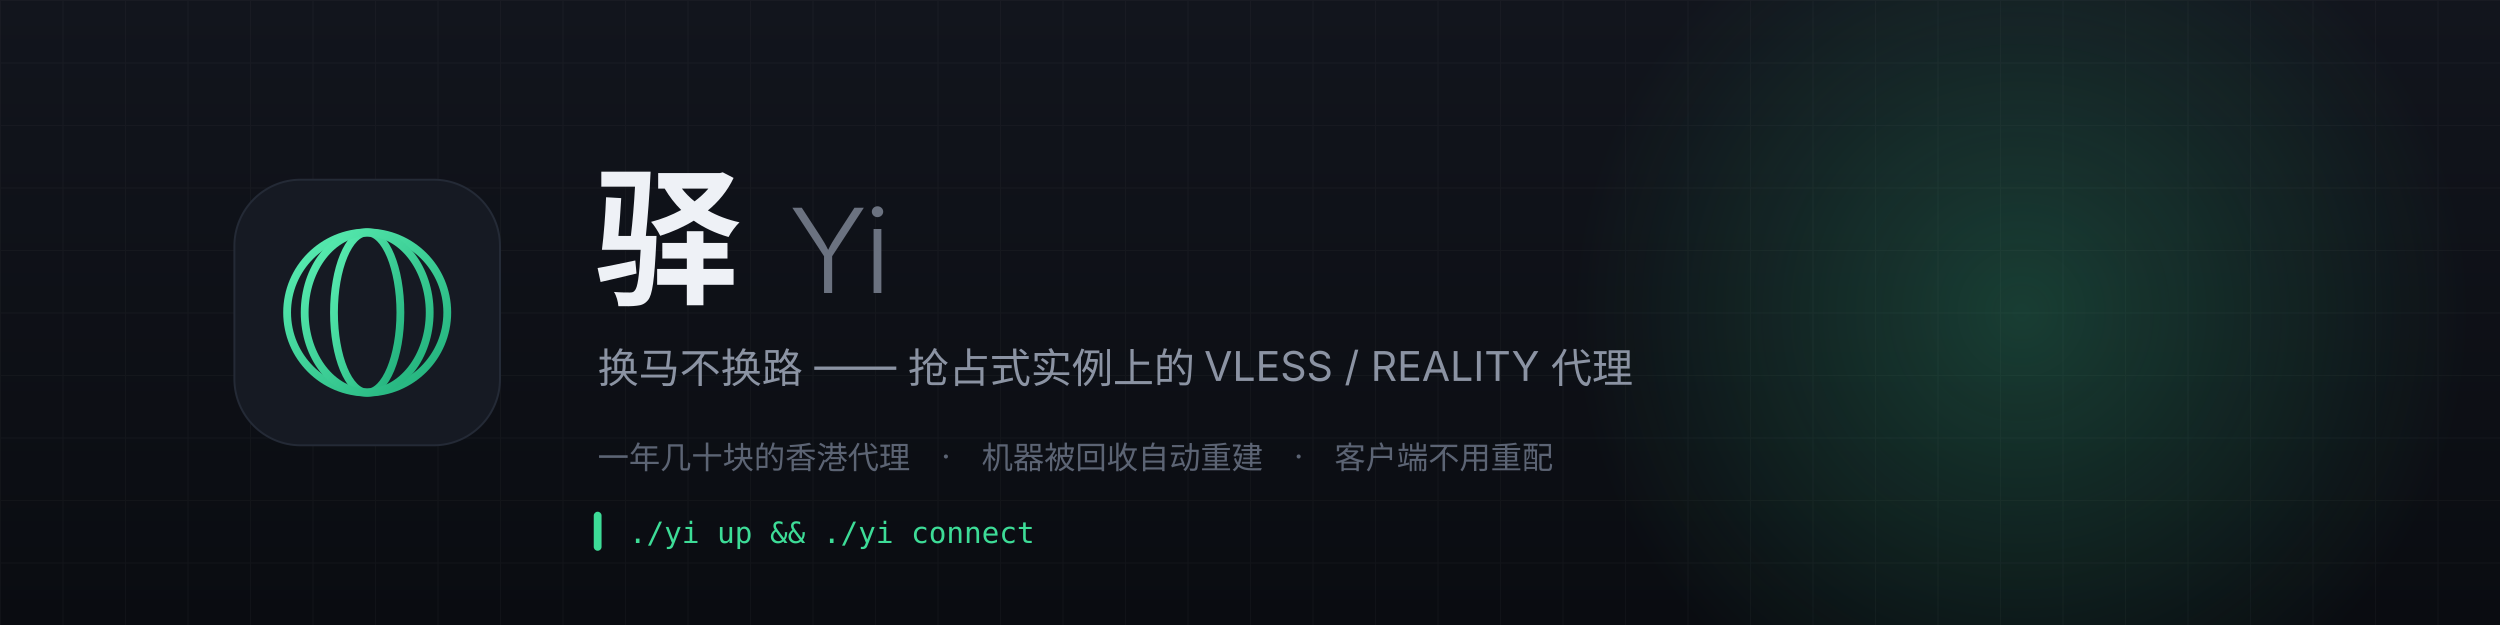
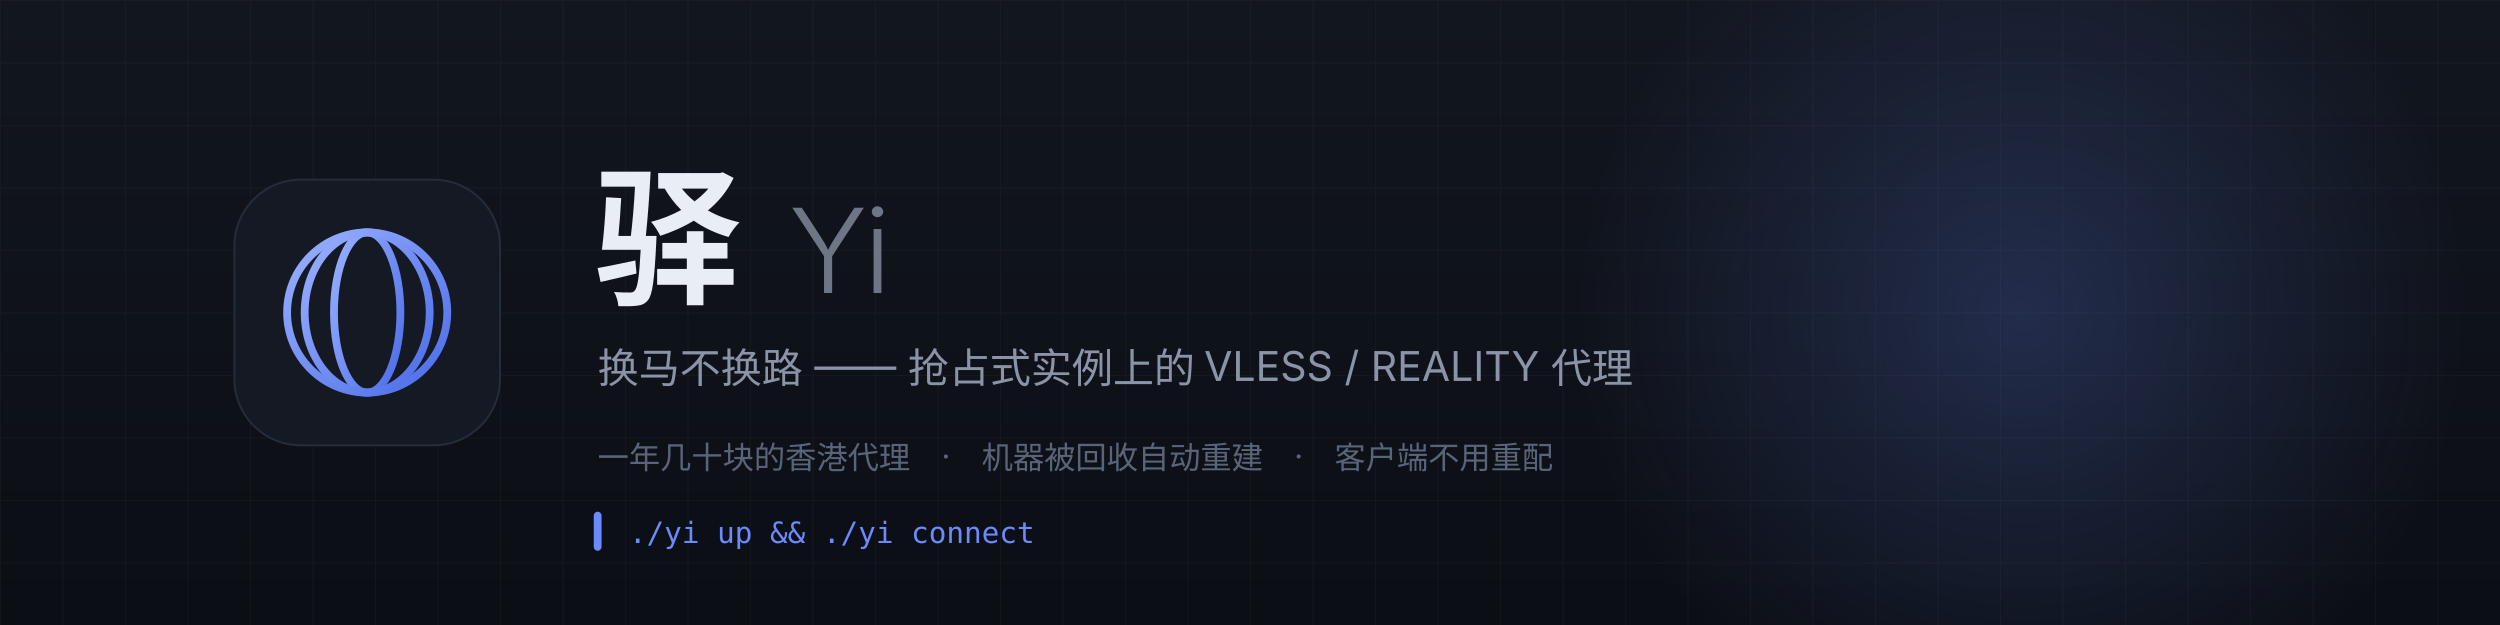
<svg xmlns="http://www.w3.org/2000/svg" viewBox="0 0 1280 320" width="1280" height="320">
  <defs>
    <linearGradient id="bg" x1="0" y1="0" x2="0" y2="1">
-       <stop offset="0" stop-color="#12151d" />
-       <stop offset="1" stop-color="#0a0c11" />
+       <stop offset="0" stop-color="#12161F" />
+       <stop offset="1" stop-color="#0B0E14" />
    </linearGradient>
    <linearGradient id="globe" x1="0" y1="0" x2="1" y2="1">
-       <stop offset="0" stop-color="#5cf0b4" />
-       <stop offset="1" stop-color="#1fae79" />
+       <stop offset="0" stop-color="#9BB2FF" />
+       <stop offset="1" stop-color="#4A6BE8" />
    </linearGradient>
    <radialGradient id="halo" cx="50%" cy="50%" r="50%">
-       <stop offset="0" stop-color="#3ddc97" stop-opacity=".22" />
-       <stop offset="1" stop-color="#3ddc97" stop-opacity="0" />
+       <stop offset="0" stop-color="#6B8AFD" stop-opacity=".22" />
+       <stop offset="1" stop-color="#6B8AFD" stop-opacity="0" />
    </radialGradient>
    <pattern id="grid" width="32" height="32" patternUnits="userSpaceOnUse">
      <path d="M32 0H0v32" fill="none" stroke="#ffffff" stroke-opacity=".028" />
    </pattern>
  </defs>
  <rect width="1280" height="320" fill="url(#bg)" />
  <rect width="1280" height="320" fill="url(#grid)" />
  <circle cx="1035" cy="160" r="230" fill="url(#halo)" />
  <g transform="translate(120 92)">
-     <rect width="136" height="136" rx="34" fill="#161a23" stroke="#242a36" />
+     <rect width="136" height="136" rx="34" fill="#141924" stroke="#252C3A" />
    <g fill="none" stroke="url(#globe)" stroke-width="4" stroke-linecap="round">
      <circle cx="68" cy="68" r="41" />
      <ellipse cx="68" cy="68" rx="17" ry="41" />
      <ellipse cx="68" cy="68" rx="32" ry="41" />
      <path d="M27 68h82" />
    </g>
  </g>
-   <text x="304" y="150" font-family="-apple-system, 'PingFang SC', 'Helvetica Neue', sans-serif" font-size="76" font-weight="700" fill="#eef1f6" letter-spacing="2">驿</text>
-   <text x="404" y="150" font-family="-apple-system, 'Helvetica Neue', sans-serif" font-size="60" font-weight="300" fill="#6b7280">Yi</text>
-   <text x="306" y="196" font-family="-apple-system, 'PingFang SC', 'Helvetica Neue', sans-serif" font-size="21" fill="#8b93a3">换马不换路 —— 抢占式实例上的 VLESS / REALITY 代理</text>
-   <text x="306" y="240" font-family="-apple-system, 'PingFang SC', sans-serif" font-size="16" fill="#5c6474">一年几十块的香港代理　·　机器被回收自动重建　·　客户端不用重配</text>
-   <rect x="304" y="262" width="4" height="20" rx="2" fill="#3ddc97" />
-   <text x="322" y="278" font-family="ui-monospace, Menlo, monospace" font-size="15" fill="#3ddc97">
+   <text x="304" y="150" font-family="-apple-system, 'PingFang SC', 'Helvetica Neue', sans-serif" font-size="76" font-weight="700" fill="#E9EDF6" letter-spacing="2">驿</text>
+   <text x="404" y="150" font-family="-apple-system, 'Helvetica Neue', sans-serif" font-size="60" font-weight="300" fill="#6E7686">Yi</text>
+   <text x="306" y="196" font-family="-apple-system, 'PingFang SC', 'Helvetica Neue', sans-serif" font-size="21" fill="#8B94A7">换马不换路 —— 抢占式实例上的 VLESS / REALITY 代理</text>
+   <text x="306" y="240" font-family="-apple-system, 'PingFang SC', sans-serif" font-size="16" fill="#5A6478">一年几十块的香港代理　·　机器被回收自动重建　·　客户端不用重配</text>
+   <rect x="304" y="262" width="4" height="20" rx="2" fill="#6B8AFD" />
+   <text x="322" y="278" font-family="ui-monospace, Menlo, monospace" font-size="15" fill="#6B8AFD">
    ./yi up &amp;&amp; ./yi connect
  </text>
</svg>
